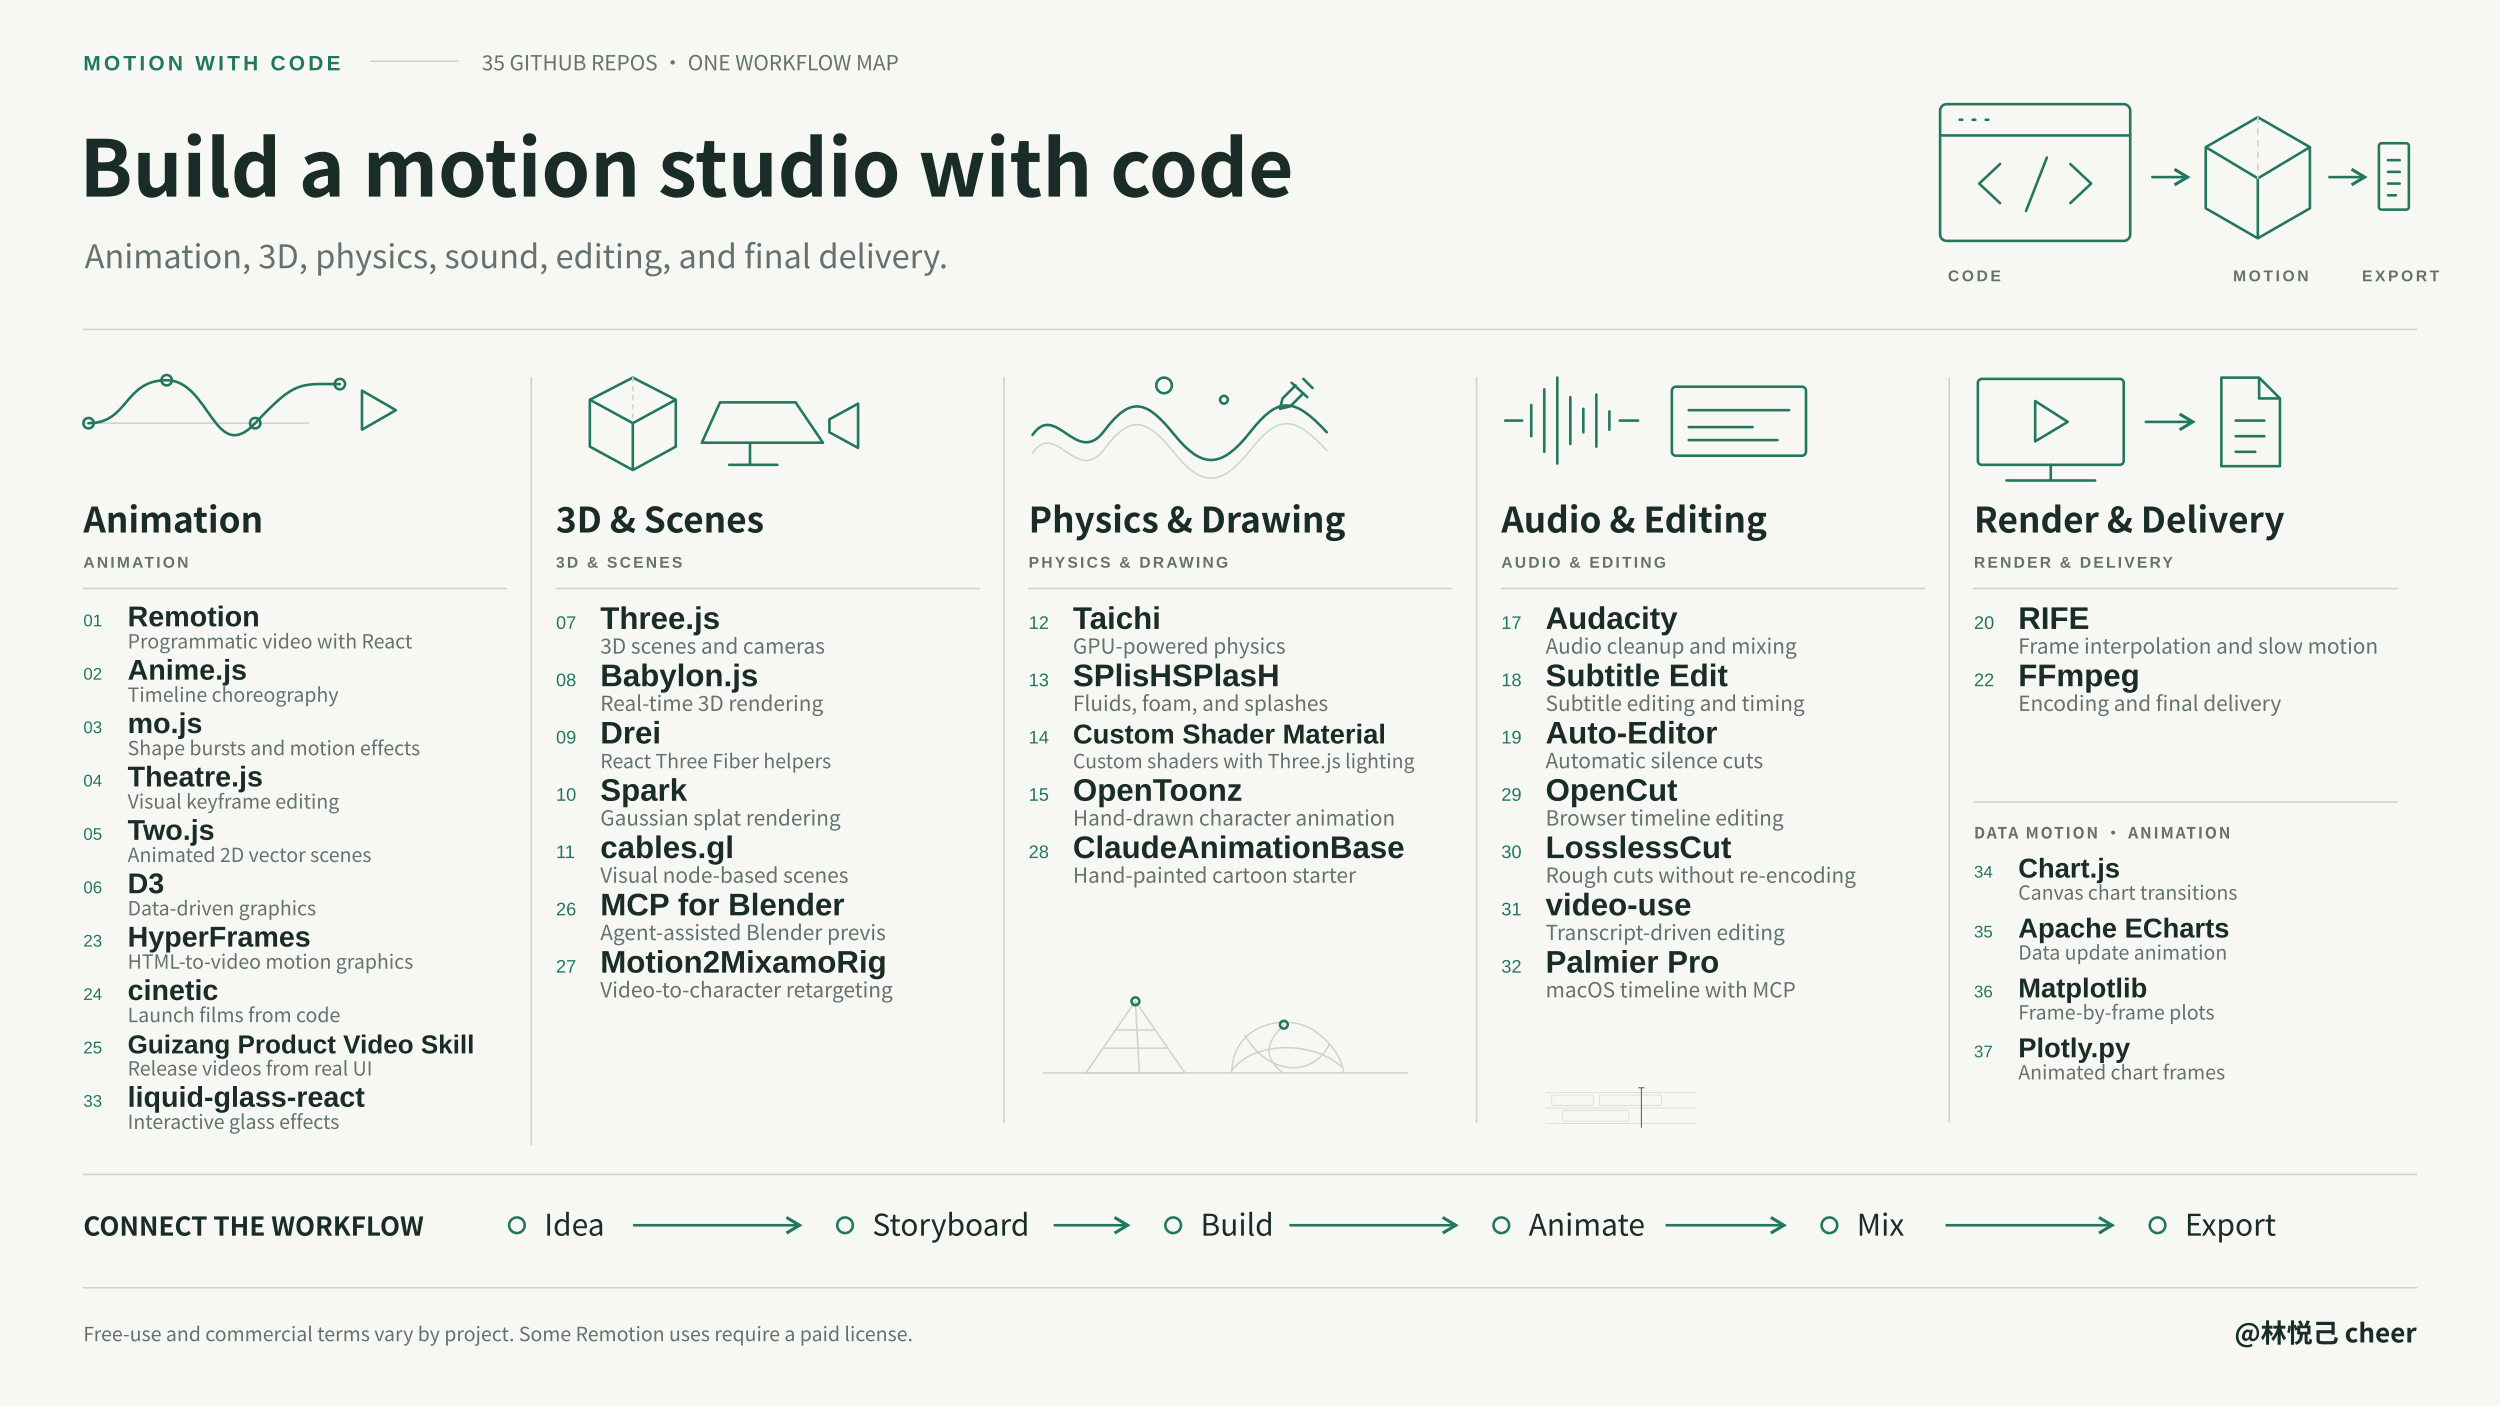
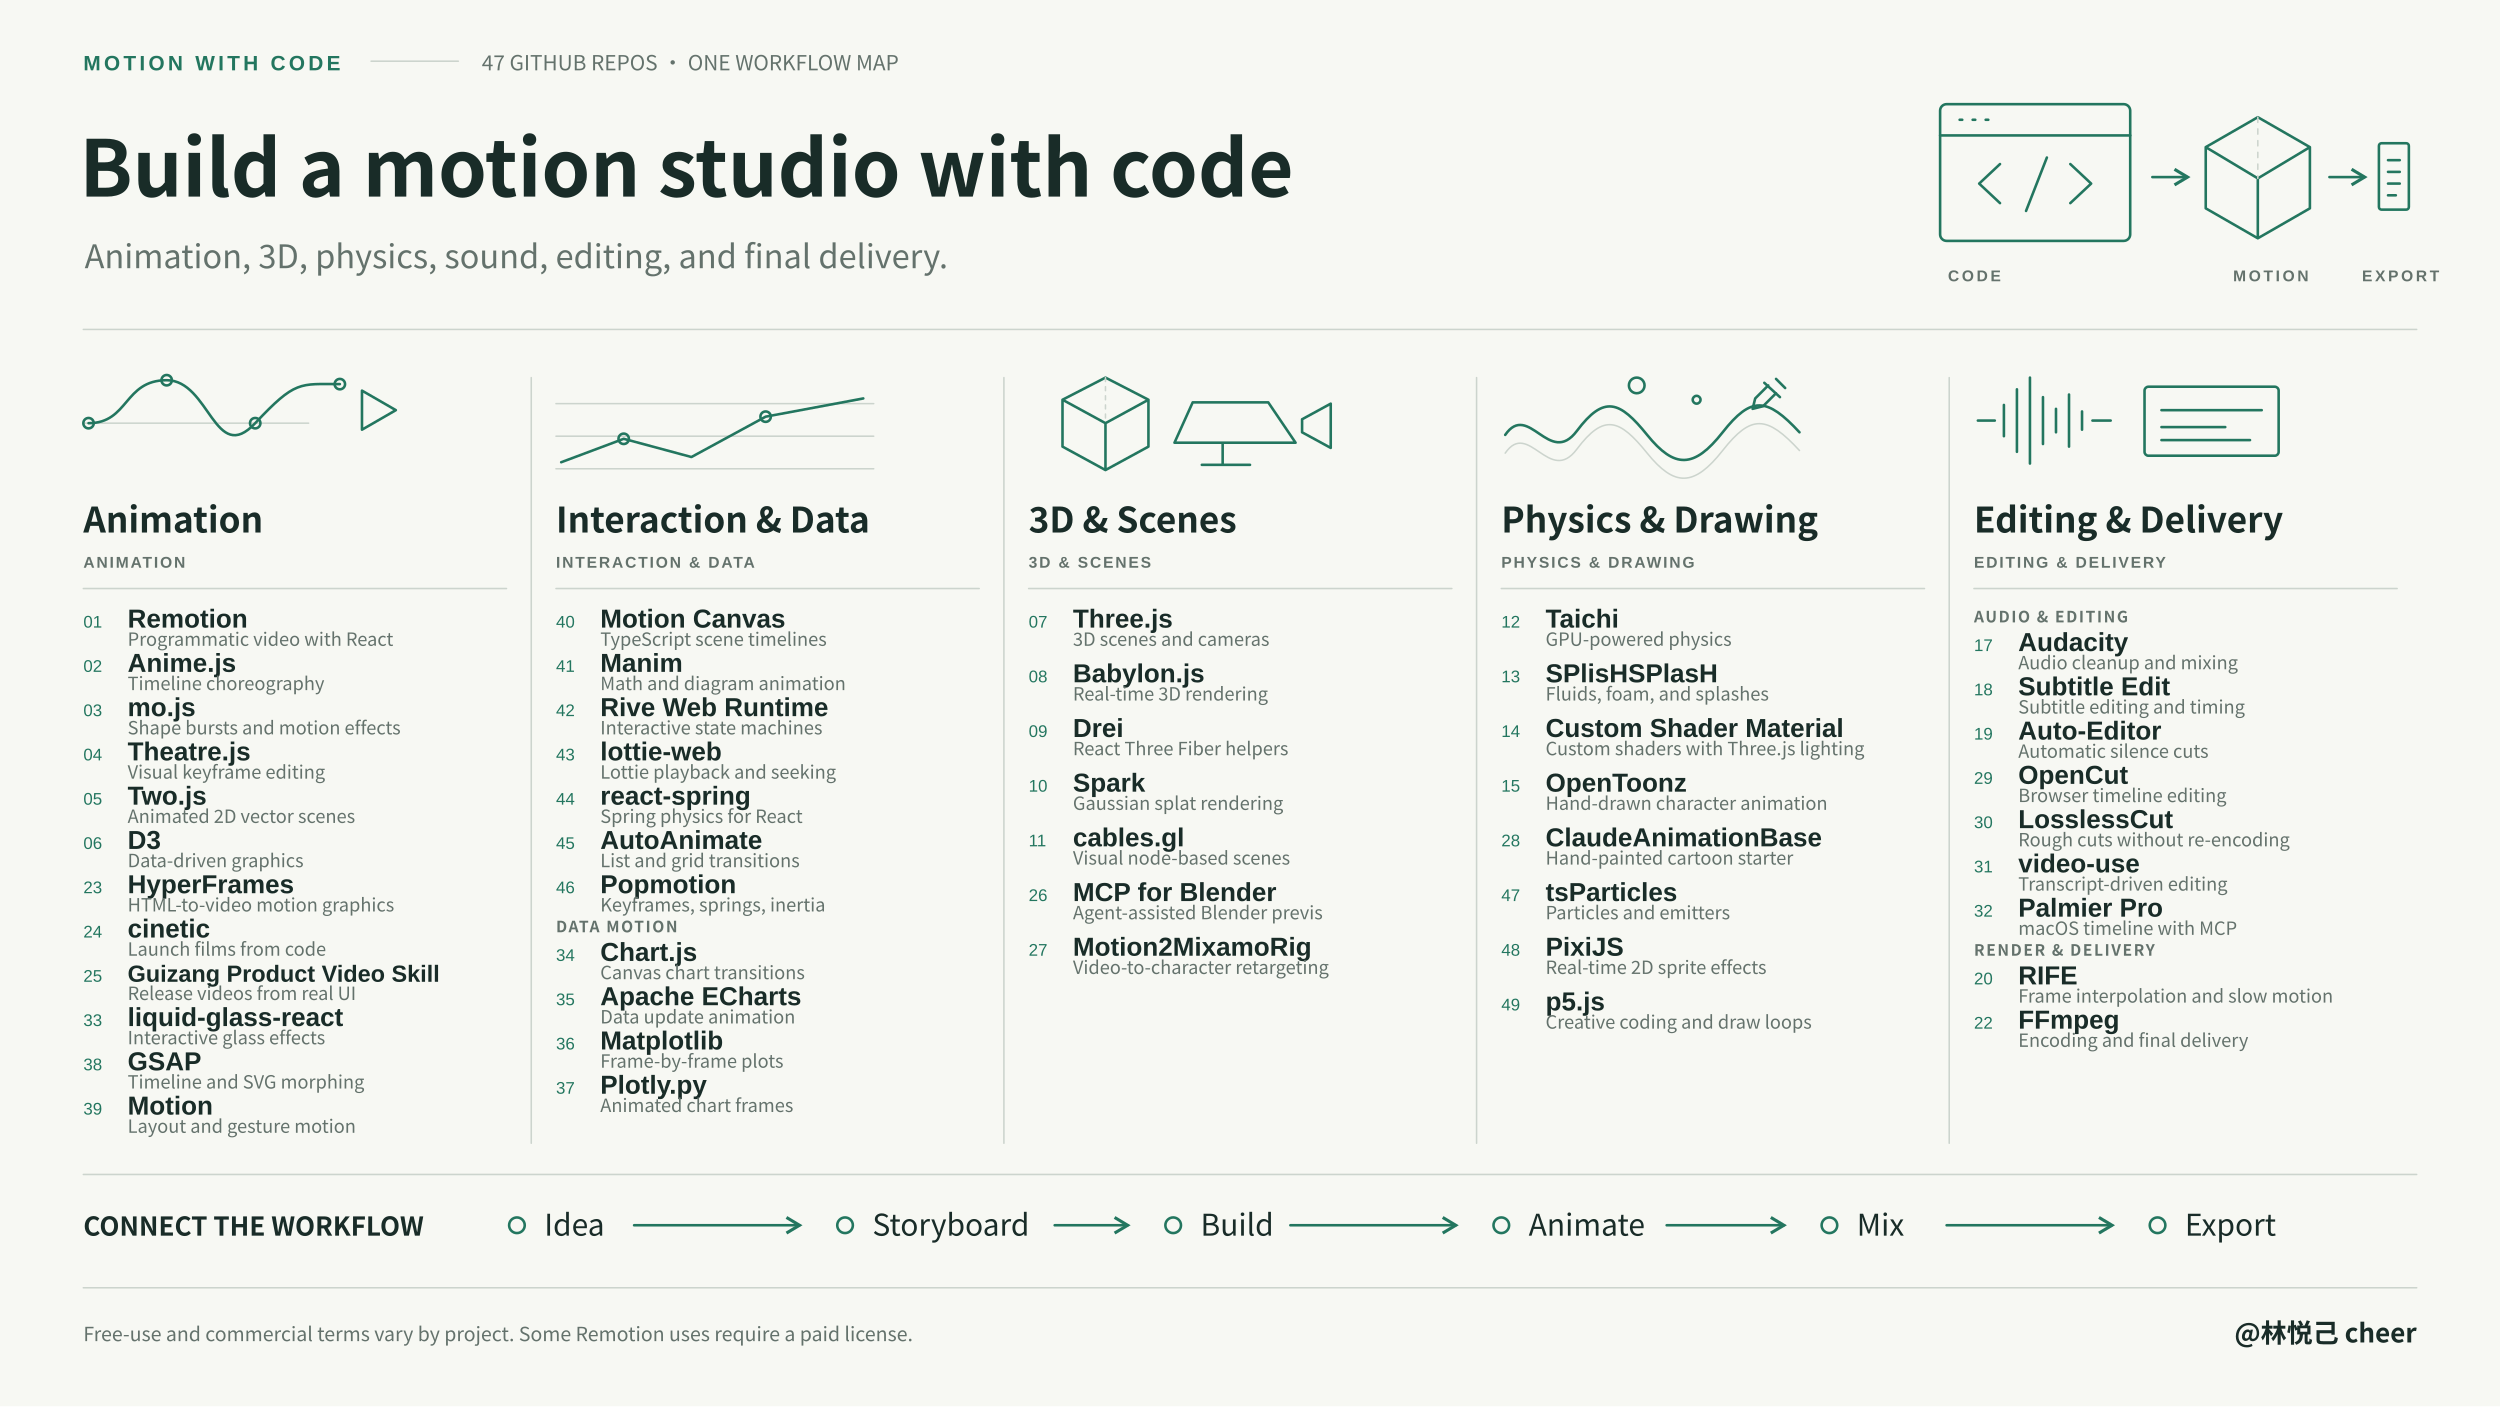
<svg xmlns="http://www.w3.org/2000/svg" width="3840" height="2160" viewBox="0 0 1920 1080" role="img" aria-labelledby="title desc">
  <defs>
    <marker id="arrow" markerWidth="8" markerHeight="8" refX="6" refY="4" orient="auto">
      <path d="M1 1L6 4L1 7" fill="none" stroke="#23765F" stroke-width="1.2" />
    </marker>
  </defs>
  <rect width="1920" height="1080" fill="#F7F8F3" />
  <style>text{font-family:'Noto Sans CJK SC','PingFang SC',sans-serif;fill:#192C28}.en{font-family:Arial,'Noto Sans CJK SC',sans-serif}.muted{fill:#64726C}.green{fill:#23765F}.sketch{fill:none;stroke:#23765F;stroke-width:2;stroke-linecap:round;stroke-linejoin:round}.fine{fill:none;stroke:#CCD4CD;stroke-width:1.2;stroke-linecap:round}</style>
  <text x="64" y="54" font-size="16" font-weight="700" class="en green" letter-spacing="2.5">MOTION WITH CODE</text>
  <path d="M285 47H352" class="fine" />
-   <text x="370" y="54" font-size="16" font-weight="400" class="muted">35 GITHUB REPOS · ONE WORKFLOW MAP</text>
+   <text x="370" y="54" font-size="16" font-weight="400" class="muted">47 GITHUB REPOS · ONE WORKFLOW MAP</text>
  <text x="61" y="151" font-size="60" font-weight="700" class="">Build a motion studio with code</text>
  <text x="65" y="206" font-size="25" font-weight="400" class="muted">Animation, 3D, physics, sound, editing, and final delivery.</text>
  <g transform="translate(1490,62)">
    <rect x="0" y="18" width="146" height="105" rx="5" class="sketch" />
    <path d="M0 42H146M15 30H17M25 30H27M35 30H37" class="sketch" />
    <path d="M46 64L30 79L46 94M100 64L116 79L100 94M82 59L66 100" class="sketch" />
    <path d="M163 74H190" class="sketch" marker-end="url(#arrow)" />
    <path d="M204 51L244 28L284 51V98L244 121L204 98ZM204 51L244 75L284 51M244 75V121" class="sketch" />
    <path d="M244 28V75" class="fine" stroke-dasharray="4 5" />
    <path d="M299 74H326" class="sketch" marker-end="url(#arrow)" />
    <rect x="337" y="48" width="23" height="51" rx="2" class="sketch" />
    <path d="M344 61H353M344 70H353M344 79H353M344 88H350" class="sketch" />
    <text x="6" y="154" font-size="12" font-weight="700" class="en muted" letter-spacing="2">CODE</text>
    <text x="225" y="154" font-size="12" font-weight="700" class="en muted" letter-spacing="2">MOTION</text>
    <text x="324" y="154" font-size="12" font-weight="700" class="en muted" letter-spacing="2">EXPORT</text>
  </g>
  <path d="M64 253H1856" class="fine" />
  <g transform="translate(64,290)">
    <path d="M0 35H173" class="fine" />
    <path d="M4 35C35 35 31 2 64 2S101 68 132 35S166 5 197 5" class="sketch" />
    <circle cx="4" cy="35" r="4" class="sketch" fill="#F7F8F3" />
    <circle cx="64" cy="2" r="4" class="sketch" fill="#F7F8F3" />
    <circle cx="132" cy="35" r="4" class="sketch" fill="#F7F8F3" />
    <circle cx="197" cy="5" r="4" class="sketch" fill="#F7F8F3" />
    <path d="M214 10L240 25L214 40Z" class="sketch" />
  </g>
-   <text x="64" y="409" font-size="27" font-weight="700" class="">Animation</text>
-   <text x="64" y="436" font-size="12" font-weight="700" class="en muted" letter-spacing="1.7">ANIMATION</text>
+   <text x="64" y="409" font-size="27" font-weight="700">Animation</text>
+   <text x="64" y="436" font-size="12" font-weight="700" class="en muted" letter-spacing="1.4">ANIMATION</text>
  <path d="M64 452H389" class="fine" />
-   <text x="64" y="481" font-size="13" font-weight="500" class="en green">01</text>
-   <text x="98" y="481" font-size="22" font-weight="700" class="en">Remotion</text>
-   <text x="98" y="498" font-size="15" font-weight="400" class="muted">Programmatic video with React</text>
-   <text x="64" y="522" font-size="13" font-weight="500" class="en green">02</text>
-   <text x="98" y="522" font-size="22" font-weight="700" class="en">Anime.js</text>
-   <text x="98" y="539" font-size="15" font-weight="400" class="muted">Timeline choreography</text>
-   <text x="64" y="563" font-size="13" font-weight="500" class="en green">03</text>
-   <text x="98" y="563" font-size="22" font-weight="700" class="en">mo.js</text>
-   <text x="98" y="580" font-size="15" font-weight="400" class="muted">Shape bursts and motion effects</text>
-   <text x="64" y="604" font-size="13" font-weight="500" class="en green">04</text>
-   <text x="98" y="604" font-size="22" font-weight="700" class="en">Theatre.js</text>
-   <text x="98" y="621" font-size="15" font-weight="400" class="muted">Visual keyframe editing</text>
-   <text x="64" y="645" font-size="13" font-weight="500" class="en green">05</text>
-   <text x="98" y="645" font-size="22" font-weight="700" class="en">Two.js</text>
-   <text x="98" y="662" font-size="15" font-weight="400" class="muted">Animated 2D vector scenes</text>
-   <text x="64" y="686" font-size="13" font-weight="500" class="en green">06</text>
-   <text x="98" y="686" font-size="22" font-weight="700" class="en">D3</text>
-   <text x="98" y="703" font-size="15" font-weight="400" class="muted">Data-driven graphics</text>
-   <text x="64" y="727" font-size="13" font-weight="500" class="en green">23</text>
-   <text x="98" y="727" font-size="22" font-weight="700" class="en">HyperFrames</text>
-   <text x="98" y="744" font-size="15" font-weight="400" class="muted">HTML-to-video motion graphics</text>
-   <text x="64" y="768" font-size="13" font-weight="500" class="en green">24</text>
-   <text x="98" y="768" font-size="22" font-weight="700" class="en">cinetic</text>
-   <text x="98" y="785" font-size="15" font-weight="400" class="muted">Launch films from code</text>
-   <text x="64" y="809" font-size="13" font-weight="500" class="en green">25</text>
-   <text x="98" y="809" font-size="20" font-weight="700" class="en">Guizang Product Video Skill</text>
-   <text x="98" y="826" font-size="15" font-weight="400" class="muted">Release videos from real UI</text>
-   <text x="64" y="850" font-size="13" font-weight="500" class="en green">33</text>
-   <text x="98" y="850" font-size="22" font-weight="700" class="en">liquid-glass-react</text>
-   <text x="98" y="867" font-size="15" font-weight="400" class="muted">Interactive glass effects</text>
-   <path d="M408 290V879" class="fine" />
+   <path d="M408 290V878" class="fine" />
+   <text x="64" y="482" font-size="13" font-weight="500" class="en green">01</text>
+   <text x="98" y="482" font-size="20" font-weight="700" class="en">Remotion</text>
+   <text x="98" y="496" font-size="14" font-weight="400" class="muted">Programmatic video with React</text>
+   <text x="64" y="516" font-size="13" font-weight="500" class="en green">02</text>
+   <text x="98" y="516" font-size="20" font-weight="700" class="en">Anime.js</text>
+   <text x="98" y="530" font-size="14" font-weight="400" class="muted">Timeline choreography</text>
+   <text x="64" y="550" font-size="13" font-weight="500" class="en green">03</text>
+   <text x="98" y="550" font-size="20" font-weight="700" class="en">mo.js</text>
+   <text x="98" y="564" font-size="14" font-weight="400" class="muted">Shape bursts and motion effects</text>
+   <text x="64" y="584" font-size="13" font-weight="500" class="en green">04</text>
+   <text x="98" y="584" font-size="20" font-weight="700" class="en">Theatre.js</text>
+   <text x="98" y="598" font-size="14" font-weight="400" class="muted">Visual keyframe editing</text>
+   <text x="64" y="618" font-size="13" font-weight="500" class="en green">05</text>
+   <text x="98" y="618" font-size="20" font-weight="700" class="en">Two.js</text>
+   <text x="98" y="632" font-size="14" font-weight="400" class="muted">Animated 2D vector scenes</text>
+   <text x="64" y="652" font-size="13" font-weight="500" class="en green">06</text>
+   <text x="98" y="652" font-size="20" font-weight="700" class="en">D3</text>
+   <text x="98" y="666" font-size="14" font-weight="400" class="muted">Data-driven graphics</text>
+   <text x="64" y="686" font-size="13" font-weight="500" class="en green">23</text>
+   <text x="98" y="686" font-size="20" font-weight="700" class="en">HyperFrames</text>
+   <text x="98" y="700" font-size="14" font-weight="400" class="muted">HTML-to-video motion graphics</text>
+   <text x="64" y="720" font-size="13" font-weight="500" class="en green">24</text>
+   <text x="98" y="720" font-size="20" font-weight="700" class="en">cinetic</text>
+   <text x="98" y="734" font-size="14" font-weight="400" class="muted">Launch films from code</text>
+   <text x="64" y="754" font-size="13" font-weight="500" class="en green">25</text>
+   <text x="98" y="754" font-size="18" font-weight="700" class="en">Guizang Product Video Skill</text>
+   <text x="98" y="768" font-size="14" font-weight="400" class="muted">Release videos from real UI</text>
+   <text x="64" y="788" font-size="13" font-weight="500" class="en green">33</text>
+   <text x="98" y="788" font-size="20" font-weight="700" class="en">liquid-glass-react</text>
+   <text x="98" y="802" font-size="14" font-weight="400" class="muted">Interactive glass effects</text>
+   <text x="64" y="822" font-size="13" font-weight="500" class="en green">38</text>
+   <text x="98" y="822" font-size="20" font-weight="700" class="en">GSAP</text>
+   <text x="98" y="836" font-size="14" font-weight="400" class="muted">Timeline and SVG morphing</text>
+   <text x="64" y="856" font-size="13" font-weight="500" class="en green">39</text>
+   <text x="98" y="856" font-size="20" font-weight="700" class="en">Motion</text>
+   <text x="98" y="870" font-size="14" font-weight="400" class="muted">Layout and gesture motion</text>
  <g transform="translate(427,290)">
+     <path d="M0 45H244M0 20H244M0 70H244" class="fine" />
+     <path d="M4 65L52 47L104 61L161 30L236 16" class="sketch" />
+     <circle cx="52" cy="47" r="4" class="sketch" fill="#F7F8F3" />
+     <circle cx="161" cy="30" r="4" class="sketch" fill="#F7F8F3" />
+   </g>
+   <text x="427" y="409" font-size="27" font-weight="700">Interaction &amp; Data</text>
+   <text x="427" y="436" font-size="12" font-weight="700" class="en muted" letter-spacing="1.4">INTERACTION &amp; DATA</text>
+   <path d="M427 452H752" class="fine" />
+   <path d="M771 290V878" class="fine" />
+   <text x="427" y="482" font-size="13" font-weight="500" class="en green">40</text>
+   <text x="461" y="482" font-size="20" font-weight="700" class="en">Motion Canvas</text>
+   <text x="461" y="496" font-size="14" font-weight="400" class="muted">TypeScript scene timelines</text>
+   <text x="427" y="516" font-size="13" font-weight="500" class="en green">41</text>
+   <text x="461" y="516" font-size="20" font-weight="700" class="en">Manim</text>
+   <text x="461" y="530" font-size="14" font-weight="400" class="muted">Math and diagram animation</text>
+   <text x="427" y="550" font-size="13" font-weight="500" class="en green">42</text>
+   <text x="461" y="550" font-size="20" font-weight="700" class="en">Rive Web Runtime</text>
+   <text x="461" y="564" font-size="14" font-weight="400" class="muted">Interactive state machines</text>
+   <text x="427" y="584" font-size="13" font-weight="500" class="en green">43</text>
+   <text x="461" y="584" font-size="20" font-weight="700" class="en">lottie-web</text>
+   <text x="461" y="598" font-size="14" font-weight="400" class="muted">Lottie playback and seeking</text>
+   <text x="427" y="618" font-size="13" font-weight="500" class="en green">44</text>
+   <text x="461" y="618" font-size="20" font-weight="700" class="en">react-spring</text>
+   <text x="461" y="632" font-size="14" font-weight="400" class="muted">Spring physics for React</text>
+   <text x="427" y="652" font-size="13" font-weight="500" class="en green">45</text>
+   <text x="461" y="652" font-size="20" font-weight="700" class="en">AutoAnimate</text>
+   <text x="461" y="666" font-size="14" font-weight="400" class="muted">List and grid transitions</text>
+   <text x="427" y="686" font-size="13" font-weight="500" class="en green">46</text>
+   <text x="461" y="686" font-size="20" font-weight="700" class="en">Popmotion</text>
+   <text x="461" y="700" font-size="14" font-weight="400" class="muted">Keyframes, springs, inertia</text>
+   <text x="427" y="716" font-size="12" font-weight="700" class="muted" letter-spacing="1.2">DATA MOTION</text>
+   <text x="427" y="738" font-size="13" font-weight="500" class="en green">34</text>
+   <text x="461" y="738" font-size="20" font-weight="700" class="en">Chart.js</text>
+   <text x="461" y="752" font-size="14" font-weight="400" class="muted">Canvas chart transitions</text>
+   <text x="427" y="772" font-size="13" font-weight="500" class="en green">35</text>
+   <text x="461" y="772" font-size="20" font-weight="700" class="en">Apache ECharts</text>
+   <text x="461" y="786" font-size="14" font-weight="400" class="muted">Data update animation</text>
+   <text x="427" y="806" font-size="13" font-weight="500" class="en green">36</text>
+   <text x="461" y="806" font-size="20" font-weight="700" class="en">Matplotlib</text>
+   <text x="461" y="820" font-size="14" font-weight="400" class="muted">Frame-by-frame plots</text>
+   <text x="427" y="840" font-size="13" font-weight="500" class="en green">37</text>
+   <text x="461" y="840" font-size="20" font-weight="700" class="en">Plotly.py</text>
+   <text x="461" y="854" font-size="14" font-weight="400" class="muted">Animated chart frames</text>
+   <g transform="translate(790,290)">
    <path d="M26 17L59 0L92 17V53L59 71L26 53ZM26 17L59 35L92 17M59 35V71" class="sketch" />
    <path d="M59 0V35" class="fine" stroke-dasharray="3 4" />
    <path d="M112 50H205L184 19H126ZM149 50V67M133 67H170" class="sketch" />
    <path d="M210 32L232 20V54L210 42Z" class="sketch" />
  </g>
-   <text x="427" y="409" font-size="27" font-weight="700" class="">3D &amp; Scenes</text>
-   <text x="427" y="436" font-size="12" font-weight="700" class="en muted" letter-spacing="1.7">3D &amp; SCENES</text>
-   <path d="M427 452H752" class="fine" />
-   <text x="427" y="483" font-size="14" font-weight="500" class="en green">07</text>
-   <text x="461" y="483" font-size="24" font-weight="700" class="en">Three.js</text>
-   <text x="461" y="502" font-size="16" font-weight="400" class="muted">3D scenes and cameras</text>
-   <text x="427" y="527" font-size="14" font-weight="500" class="en green">08</text>
-   <text x="461" y="527" font-size="24" font-weight="700" class="en">Babylon.js</text>
-   <text x="461" y="546" font-size="16" font-weight="400" class="muted">Real-time 3D rendering</text>
-   <text x="427" y="571" font-size="14" font-weight="500" class="en green">09</text>
-   <text x="461" y="571" font-size="24" font-weight="700" class="en">Drei</text>
-   <text x="461" y="590" font-size="15" font-weight="400" class="muted">React Three Fiber helpers</text>
-   <text x="427" y="615" font-size="14" font-weight="500" class="en green">10</text>
-   <text x="461" y="615" font-size="24" font-weight="700" class="en">Spark</text>
-   <text x="461" y="634" font-size="16" font-weight="400" class="muted">Gaussian splat rendering</text>
-   <text x="427" y="659" font-size="14" font-weight="500" class="en green">11</text>
-   <text x="461" y="659" font-size="24" font-weight="700" class="en">cables.gl</text>
-   <text x="461" y="678" font-size="16" font-weight="400" class="muted">Visual node-based scenes</text>
-   <text x="427" y="703" font-size="14" font-weight="500" class="en green">26</text>
-   <text x="461" y="703" font-size="24" font-weight="700" class="en">MCP for Blender</text>
-   <text x="461" y="722" font-size="16" font-weight="400" class="muted">Agent-assisted Blender previs</text>
-   <text x="427" y="747" font-size="14" font-weight="500" class="en green">27</text>
-   <text x="461" y="747" font-size="24" font-weight="700" class="en">Motion2MixamoRig</text>
-   <text x="461" y="766" font-size="16" font-weight="400" class="muted">Video-to-character retargeting</text>
-   <path d="M771 290V862" class="fine" />
-   <g transform="translate(790,290)">
+   <text x="790" y="409" font-size="27" font-weight="700">3D &amp; Scenes</text>
+   <text x="790" y="436" font-size="12" font-weight="700" class="en muted" letter-spacing="1.4">3D &amp; SCENES</text>
+   <path d="M790 452H1115" class="fine" />
+   <path d="M1134 290V878" class="fine" />
+   <text x="790" y="482" font-size="13" font-weight="500" class="en green">07</text>
+   <text x="824" y="482" font-size="20" font-weight="700" class="en">Three.js</text>
+   <text x="824" y="496" font-size="14" font-weight="400" class="muted">3D scenes and cameras</text>
+   <text x="790" y="524" font-size="13" font-weight="500" class="en green">08</text>
+   <text x="824" y="524" font-size="20" font-weight="700" class="en">Babylon.js</text>
+   <text x="824" y="538" font-size="14" font-weight="400" class="muted">Real-time 3D rendering</text>
+   <text x="790" y="566" font-size="13" font-weight="500" class="en green">09</text>
+   <text x="824" y="566" font-size="20" font-weight="700" class="en">Drei</text>
+   <text x="824" y="580" font-size="14" font-weight="400" class="muted">React Three Fiber helpers</text>
+   <text x="790" y="608" font-size="13" font-weight="500" class="en green">10</text>
+   <text x="824" y="608" font-size="20" font-weight="700" class="en">Spark</text>
+   <text x="824" y="622" font-size="14" font-weight="400" class="muted">Gaussian splat rendering</text>
+   <text x="790" y="650" font-size="13" font-weight="500" class="en green">11</text>
+   <text x="824" y="650" font-size="20" font-weight="700" class="en">cables.gl</text>
+   <text x="824" y="664" font-size="14" font-weight="400" class="muted">Visual node-based scenes</text>
+   <text x="790" y="692" font-size="13" font-weight="500" class="en green">26</text>
+   <text x="824" y="692" font-size="20" font-weight="700" class="en">MCP for Blender</text>
+   <text x="824" y="706" font-size="14" font-weight="400" class="muted">Agent-assisted Blender previs</text>
+   <text x="790" y="734" font-size="13" font-weight="500" class="en green">27</text>
+   <text x="824" y="734" font-size="20" font-weight="700" class="en">Motion2MixamoRig</text>
+   <text x="824" y="748" font-size="14" font-weight="400" class="muted">Video-to-character retargeting</text>
+   <g transform="translate(1153,290)">
    <path d="M3 44C21 18 37 69 58 41S91 18 112 44S148 70 170 42S204 15 229 42" class="sketch" />
    <path d="M3 58C21 32 37 83 58 55S91 32 112 58S148 84 170 56S204 29 229 56" class="fine" />
    <circle cx="104" cy="6" r="6" class="sketch" />
    <circle cx="150" cy="17" r="3" class="sketch" />
    <path d="M202 4L214 15M211 1L218 8M211 12L201 22L193 24L195 16L205 6" class="sketch" />
  </g>
-   <text x="790" y="409" font-size="27" font-weight="700" class="">Physics &amp; Drawing</text>
-   <text x="790" y="436" font-size="12" font-weight="700" class="en muted" letter-spacing="1.7">PHYSICS &amp; DRAWING</text>
-   <path d="M790 452H1115" class="fine" />
-   <text x="790" y="483" font-size="14" font-weight="500" class="en green">12</text>
-   <text x="824" y="483" font-size="24" font-weight="700" class="en">Taichi</text>
-   <text x="824" y="502" font-size="16" font-weight="400" class="muted">GPU-powered physics</text>
-   <text x="790" y="527" font-size="14" font-weight="500" class="en green">13</text>
-   <text x="824" y="527" font-size="24" font-weight="700" class="en">SPlisHSPlasH</text>
-   <text x="824" y="546" font-size="16" font-weight="400" class="muted">Fluids, foam, and splashes</text>
-   <text x="790" y="571" font-size="14" font-weight="500" class="en green">14</text>
-   <text x="824" y="571" font-size="21" font-weight="700" class="en">Custom Shader Material</text>
-   <text x="824" y="590" font-size="15" font-weight="400" class="muted">Custom shaders with Three.js lighting</text>
-   <text x="790" y="615" font-size="14" font-weight="500" class="en green">15</text>
-   <text x="824" y="615" font-size="24" font-weight="700" class="en">OpenToonz</text>
-   <text x="824" y="634" font-size="16" font-weight="400" class="muted">Hand-drawn character animation</text>
-   <text x="790" y="659" font-size="14" font-weight="500" class="en green">28</text>
-   <text x="824" y="659" font-size="24" font-weight="700" class="en">ClaudeAnimationBase</text>
-   <text x="824" y="678" font-size="16" font-weight="400" class="muted">Hand-painted cartoon starter</text>
-   <path d="M1134 290V862" class="fine" />
-   <g transform="translate(1153,290)">
+   <text x="1153" y="409" font-size="27" font-weight="700">Physics &amp; Drawing</text>
+   <text x="1153" y="436" font-size="12" font-weight="700" class="en muted" letter-spacing="1.4">PHYSICS &amp; DRAWING</text>
+   <path d="M1153 452H1478" class="fine" />
+   <path d="M1497 290V878" class="fine" />
+   <text x="1153" y="482" font-size="13" font-weight="500" class="en green">12</text>
+   <text x="1187" y="482" font-size="20" font-weight="700" class="en">Taichi</text>
+   <text x="1187" y="496" font-size="14" font-weight="400" class="muted">GPU-powered physics</text>
+   <text x="1153" y="524" font-size="13" font-weight="500" class="en green">13</text>
+   <text x="1187" y="524" font-size="20" font-weight="700" class="en">SPlisHSPlasH</text>
+   <text x="1187" y="538" font-size="14" font-weight="400" class="muted">Fluids, foam, and splashes</text>
+   <text x="1153" y="566" font-size="13" font-weight="500" class="en green">14</text>
+   <text x="1187" y="566" font-size="20" font-weight="700" class="en">Custom Shader Material</text>
+   <text x="1187" y="580" font-size="14" font-weight="400" class="muted">Custom shaders with Three.js lighting</text>
+   <text x="1153" y="608" font-size="13" font-weight="500" class="en green">15</text>
+   <text x="1187" y="608" font-size="20" font-weight="700" class="en">OpenToonz</text>
+   <text x="1187" y="622" font-size="14" font-weight="400" class="muted">Hand-drawn character animation</text>
+   <text x="1153" y="650" font-size="13" font-weight="500" class="en green">28</text>
+   <text x="1187" y="650" font-size="20" font-weight="700" class="en">ClaudeAnimationBase</text>
+   <text x="1187" y="664" font-size="14" font-weight="400" class="muted">Hand-painted cartoon starter</text>
+   <text x="1153" y="692" font-size="13" font-weight="500" class="en green">47</text>
+   <text x="1187" y="692" font-size="20" font-weight="700" class="en">tsParticles</text>
+   <text x="1187" y="706" font-size="14" font-weight="400" class="muted">Particles and emitters</text>
+   <text x="1153" y="734" font-size="13" font-weight="500" class="en green">48</text>
+   <text x="1187" y="734" font-size="20" font-weight="700" class="en">PixiJS</text>
+   <text x="1187" y="748" font-size="14" font-weight="400" class="muted">Real-time 2D sprite effects</text>
+   <text x="1153" y="776" font-size="13" font-weight="500" class="en green">49</text>
+   <text x="1187" y="776" font-size="20" font-weight="700" class="en">p5.js</text>
+   <text x="1187" y="790" font-size="14" font-weight="400" class="muted">Creative coding and draw loops</text>
+   <g transform="translate(1516,290)">
    <path d="M3 33H16M23 21V45M33 9V57M43 0V66M53 15V51M63 24V42M73 13V53M83 26V40M91 33H105" class="sketch" />
    <rect x="131" y="7" width="103" height="53" rx="3" class="sketch" />
    <path d="M144 25H221M144 38H193M144 48H212" class="sketch" />
  </g>
-   <text x="1153" y="409" font-size="27" font-weight="700" class="">Audio &amp; Editing</text>
-   <text x="1153" y="436" font-size="12" font-weight="700" class="en muted" letter-spacing="1.7">AUDIO &amp; EDITING</text>
-   <path d="M1153 452H1478" class="fine" />
-   <text x="1153" y="483" font-size="14" font-weight="500" class="en green">17</text>
-   <text x="1187" y="483" font-size="24" font-weight="700" class="en">Audacity</text>
-   <text x="1187" y="502" font-size="16" font-weight="400" class="muted">Audio cleanup and mixing</text>
-   <text x="1153" y="527" font-size="14" font-weight="500" class="en green">18</text>
-   <text x="1187" y="527" font-size="24" font-weight="700" class="en">Subtitle Edit</text>
-   <text x="1187" y="546" font-size="16" font-weight="400" class="muted">Subtitle editing and timing</text>
-   <text x="1153" y="571" font-size="14" font-weight="500" class="en green">19</text>
-   <text x="1187" y="571" font-size="24" font-weight="700" class="en">Auto-Editor</text>
-   <text x="1187" y="590" font-size="16" font-weight="400" class="muted">Automatic silence cuts</text>
-   <text x="1153" y="615" font-size="14" font-weight="500" class="en green">29</text>
-   <text x="1187" y="615" font-size="24" font-weight="700" class="en">OpenCut</text>
-   <text x="1187" y="634" font-size="16" font-weight="400" class="muted">Browser timeline editing</text>
-   <text x="1153" y="659" font-size="14" font-weight="500" class="en green">30</text>
-   <text x="1187" y="659" font-size="24" font-weight="700" class="en">LosslessCut</text>
-   <text x="1187" y="678" font-size="16" font-weight="400" class="muted">Rough cuts without re-encoding</text>
-   <text x="1153" y="703" font-size="14" font-weight="500" class="en green">31</text>
-   <text x="1187" y="703" font-size="24" font-weight="700" class="en">video-use</text>
-   <text x="1187" y="722" font-size="16" font-weight="400" class="muted">Transcript-driven editing</text>
-   <text x="1153" y="747" font-size="14" font-weight="500" class="en green">32</text>
-   <text x="1187" y="747" font-size="24" font-weight="700" class="en">Palmier Pro</text>
-   <text x="1187" y="766" font-size="16" font-weight="400" class="muted">macOS timeline with MCP</text>
-   <path d="M1497 290V862" class="fine" />
-   <g transform="translate(1516,290)">
-     <rect x="3" y="1" width="112" height="66" rx="3" class="sketch" />
-     <path d="M47 18L72 34L47 49ZM25 79H93M59 67V79" class="sketch" />
-     <path d="M132 34H168" class="sketch" marker-end="url(#arrow)" />
-     <path d="M190 0H219L235 16V68H190ZM219 0V16H235M201 33H223M201 45H223M201 57H216" class="sketch" />
-   </g>
-   <text x="1516" y="409" font-size="27" font-weight="700" class="">Render &amp; Delivery</text>
-   <text x="1516" y="436" font-size="12" font-weight="700" class="en muted" letter-spacing="1.7">RENDER &amp; DELIVERY</text>
+   <text x="1516" y="409" font-size="27" font-weight="700">Editing &amp; Delivery</text>
+   <text x="1516" y="436" font-size="12" font-weight="700" class="en muted" letter-spacing="1.4">EDITING &amp; DELIVERY</text>
  <path d="M1516 452H1841" class="fine" />
-   <text x="1516" y="483" font-size="14" font-weight="500" class="en green">20</text>
-   <text x="1550" y="483" font-size="24" font-weight="700" class="en">RIFE</text>
-   <text x="1550" y="502" font-size="16" font-weight="400" class="muted">Frame interpolation and slow motion</text>
-   <text x="1516" y="527" font-size="14" font-weight="500" class="en green">22</text>
-   <text x="1550" y="527" font-size="24" font-weight="700" class="en">FFmpeg</text>
-   <text x="1550" y="546" font-size="16" font-weight="400" class="muted">Encoding and final delivery</text>
-   <g transform="translate(801,769)">
-     <path d="M0 55H280" class="fine" />
-     <path d="M33 55L71 0L109 55ZM71 0L74 55M46 36H96M55 22H86" class="fine" />
-     <path d="M145 55C145 17 188 8 209 23S231 55 231 55M146 52C164 30 208 31 229 50M155 26C173 57 207 59 220 33M185 18C169 34 171 44 184 55" class="fine" />
-     <circle cx="71" cy="0" r="3" class="sketch" />
-     <circle cx="185" cy="18" r="3" class="sketch" />
-   </g>
-   <g transform="translate(1187,837) scale(0.4)">
-     <path d="M0 5H290M0 35H290M0 65H290" class="fine" />
-     <rect x="12" y="10" width="80" height="20" rx="2" class="fine" />
-     <rect x="103" y="10" width="120" height="20" rx="2" class="fine" />
-     <rect x="32" y="40" width="128" height="20" rx="2" class="fine" />
-     <path d="M184 -4V72M179 -4H189" class="sketch" />
-   </g>
-   <path d="M1516 616H1841" class="fine" />
-   <text x="1516" y="644" font-size="12" font-weight="700" class="muted" letter-spacing="1.4">DATA MOTION · ANIMATION</text>
-   <text x="1516" y="674" font-size="13" font-weight="500" class="en green">34</text>
-   <text x="1550" y="674" font-size="21" font-weight="700" class="en">Chart.js</text>
-   <text x="1550" y="691" font-size="15" font-weight="400" class="muted">Canvas chart transitions</text>
-   <text x="1516" y="720" font-size="13" font-weight="500" class="en green">35</text>
-   <text x="1550" y="720" font-size="21" font-weight="700" class="en">Apache ECharts</text>
-   <text x="1550" y="737" font-size="15" font-weight="400" class="muted">Data update animation</text>
-   <text x="1516" y="766" font-size="13" font-weight="500" class="en green">36</text>
-   <text x="1550" y="766" font-size="21" font-weight="700" class="en">Matplotlib</text>
-   <text x="1550" y="783" font-size="15" font-weight="400" class="muted">Frame-by-frame plots</text>
-   <text x="1516" y="812" font-size="13" font-weight="500" class="en green">37</text>
-   <text x="1550" y="812" font-size="21" font-weight="700" class="en">Plotly.py</text>
-   <text x="1550" y="829" font-size="15" font-weight="400" class="muted">Animated chart frames</text>
+   <text x="1516" y="478" font-size="12" font-weight="700" class="muted" letter-spacing="1.2">AUDIO &amp; EDITING</text>
+   <text x="1516" y="500" font-size="13" font-weight="500" class="en green">17</text>
+   <text x="1550" y="500" font-size="20" font-weight="700" class="en">Audacity</text>
+   <text x="1550" y="514" font-size="14" font-weight="400" class="muted">Audio cleanup and mixing</text>
+   <text x="1516" y="534" font-size="13" font-weight="500" class="en green">18</text>
+   <text x="1550" y="534" font-size="20" font-weight="700" class="en">Subtitle Edit</text>
+   <text x="1550" y="548" font-size="14" font-weight="400" class="muted">Subtitle editing and timing</text>
+   <text x="1516" y="568" font-size="13" font-weight="500" class="en green">19</text>
+   <text x="1550" y="568" font-size="20" font-weight="700" class="en">Auto-Editor</text>
+   <text x="1550" y="582" font-size="14" font-weight="400" class="muted">Automatic silence cuts</text>
+   <text x="1516" y="602" font-size="13" font-weight="500" class="en green">29</text>
+   <text x="1550" y="602" font-size="20" font-weight="700" class="en">OpenCut</text>
+   <text x="1550" y="616" font-size="14" font-weight="400" class="muted">Browser timeline editing</text>
+   <text x="1516" y="636" font-size="13" font-weight="500" class="en green">30</text>
+   <text x="1550" y="636" font-size="20" font-weight="700" class="en">LosslessCut</text>
+   <text x="1550" y="650" font-size="14" font-weight="400" class="muted">Rough cuts without re-encoding</text>
+   <text x="1516" y="670" font-size="13" font-weight="500" class="en green">31</text>
+   <text x="1550" y="670" font-size="20" font-weight="700" class="en">video-use</text>
+   <text x="1550" y="684" font-size="14" font-weight="400" class="muted">Transcript-driven editing</text>
+   <text x="1516" y="704" font-size="13" font-weight="500" class="en green">32</text>
+   <text x="1550" y="704" font-size="20" font-weight="700" class="en">Palmier Pro</text>
+   <text x="1550" y="718" font-size="14" font-weight="400" class="muted">macOS timeline with MCP</text>
+   <text x="1516" y="734" font-size="12" font-weight="700" class="muted" letter-spacing="1.2">RENDER &amp; DELIVERY</text>
+   <text x="1516" y="756" font-size="13" font-weight="500" class="en green">20</text>
+   <text x="1550" y="756" font-size="20" font-weight="700" class="en">RIFE</text>
+   <text x="1550" y="770" font-size="14" font-weight="400" class="muted">Frame interpolation and slow motion</text>
+   <text x="1516" y="790" font-size="13" font-weight="500" class="en green">22</text>
+   <text x="1550" y="790" font-size="20" font-weight="700" class="en">FFmpeg</text>
+   <text x="1550" y="804" font-size="14" font-weight="400" class="muted">Encoding and final delivery</text>
  <path d="M64 902H1856" class="fine" />
  <text x="64" y="949" font-size="20" font-weight="700" class="">CONNECT THE WORKFLOW</text>
  <circle cx="397" cy="941" r="6" class="sketch" fill="#F7F8F3" />
  <text x="418" y="949" font-size="23" font-weight="500" class="">Idea</text>
  <path d="M487 941H614" class="sketch" marker-end="url(#arrow)" />
  <circle cx="649" cy="941" r="6" class="sketch" fill="#F7F8F3" />
  <text x="670" y="949" font-size="23" font-weight="500" class="">Storyboard</text>
  <path d="M810 941H866" class="sketch" marker-end="url(#arrow)" />
  <circle cx="901" cy="941" r="6" class="sketch" fill="#F7F8F3" />
  <text x="922" y="949" font-size="23" font-weight="500" class="">Build</text>
  <path d="M991 941H1118" class="sketch" marker-end="url(#arrow)" />
  <circle cx="1153" cy="941" r="6" class="sketch" fill="#F7F8F3" />
  <text x="1174" y="949" font-size="23" font-weight="500" class="">Animate</text>
  <path d="M1280 941H1370" class="sketch" marker-end="url(#arrow)" />
  <circle cx="1405" cy="941" r="6" class="sketch" fill="#F7F8F3" />
  <text x="1426" y="949" font-size="23" font-weight="500" class="">Mix</text>
  <path d="M1495 941H1622" class="sketch" marker-end="url(#arrow)" />
  <circle cx="1657" cy="941" r="6" class="sketch" fill="#F7F8F3" />
  <text x="1678" y="949" font-size="23" font-weight="500" class="">Export</text>
  <path d="M64 989H1856" class="fine" />
  <text x="64" y="1030" font-size="15" font-weight="400" class="muted">Free-use and commercial terms vary by project. Some Remotion uses require a paid license.</text>
  <text x="1856" y="1031" font-size="20" font-weight="700" class="" text-anchor="end">@林悦己 cheer</text>
</svg>
